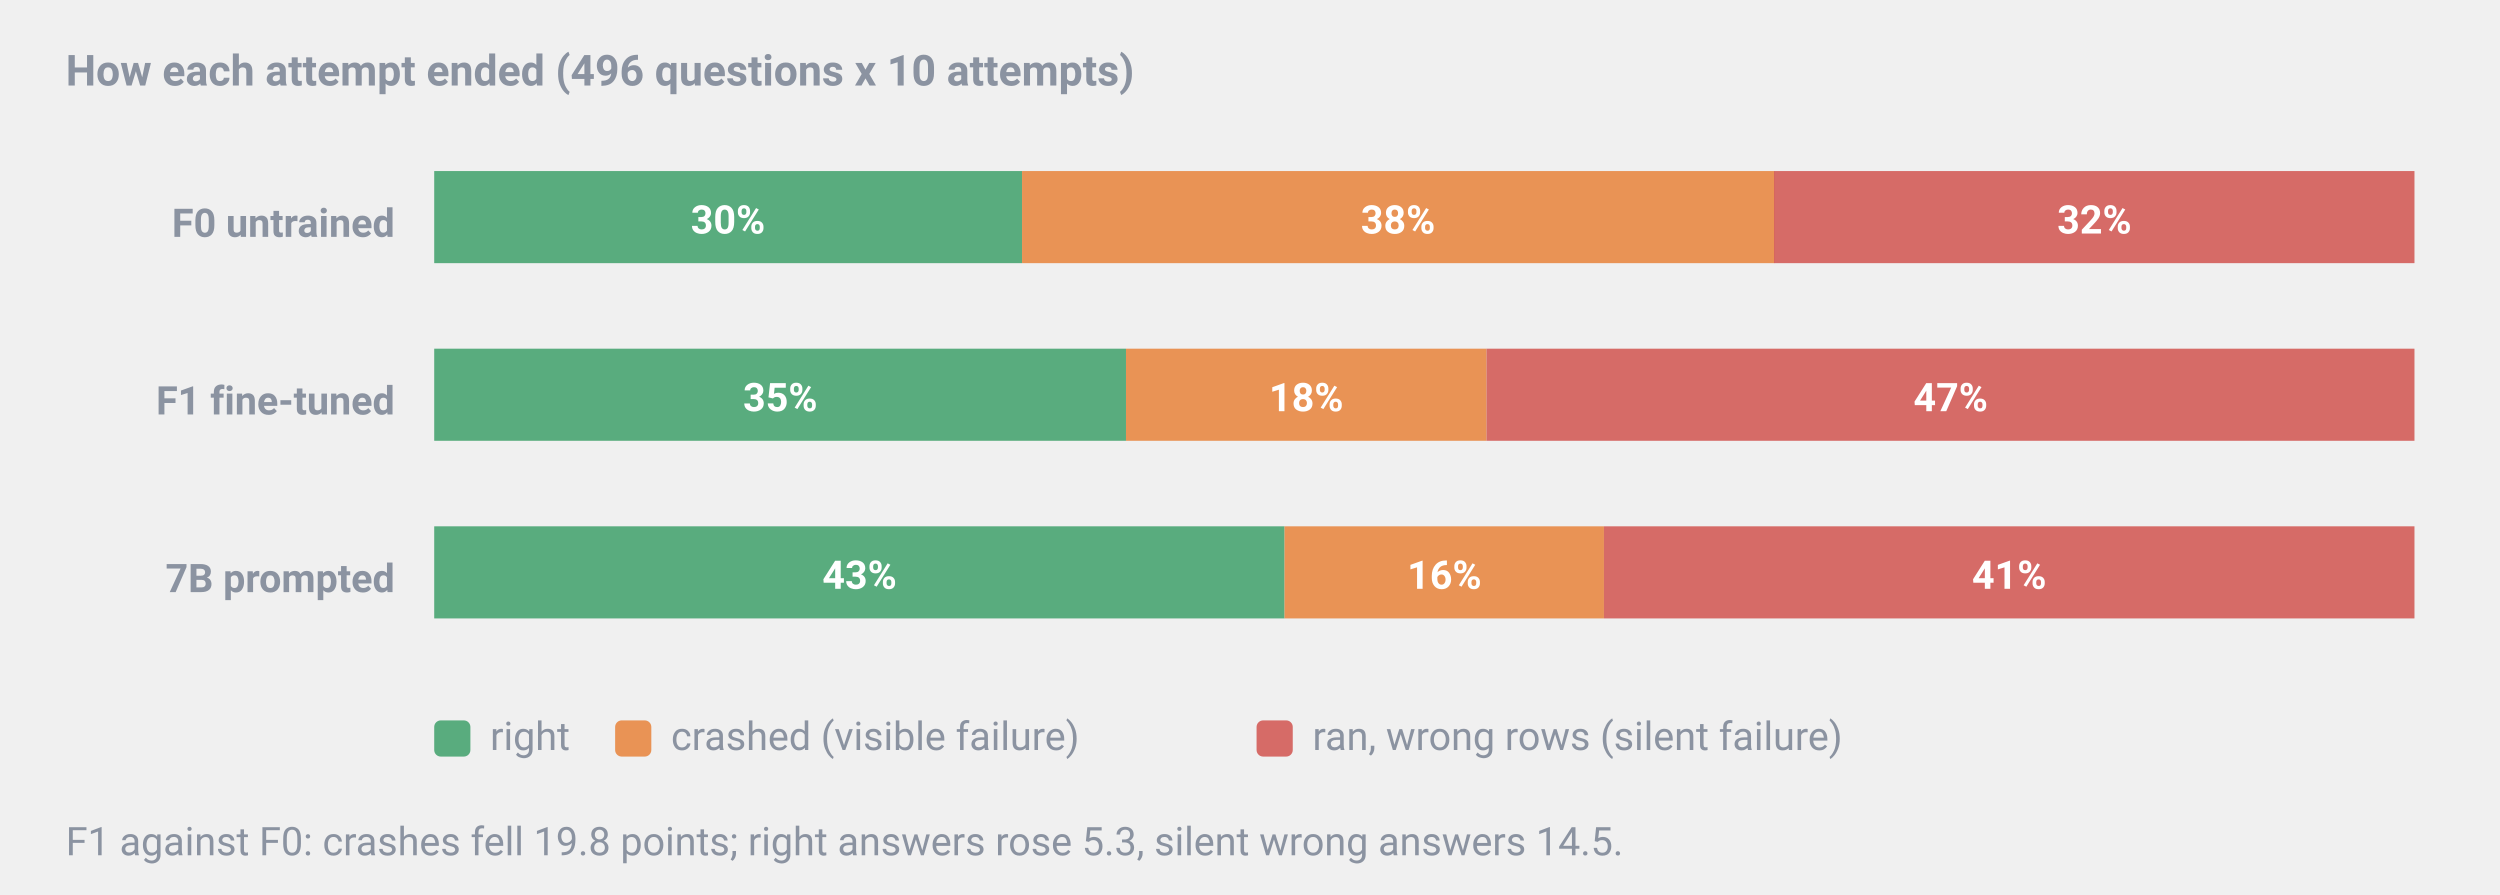
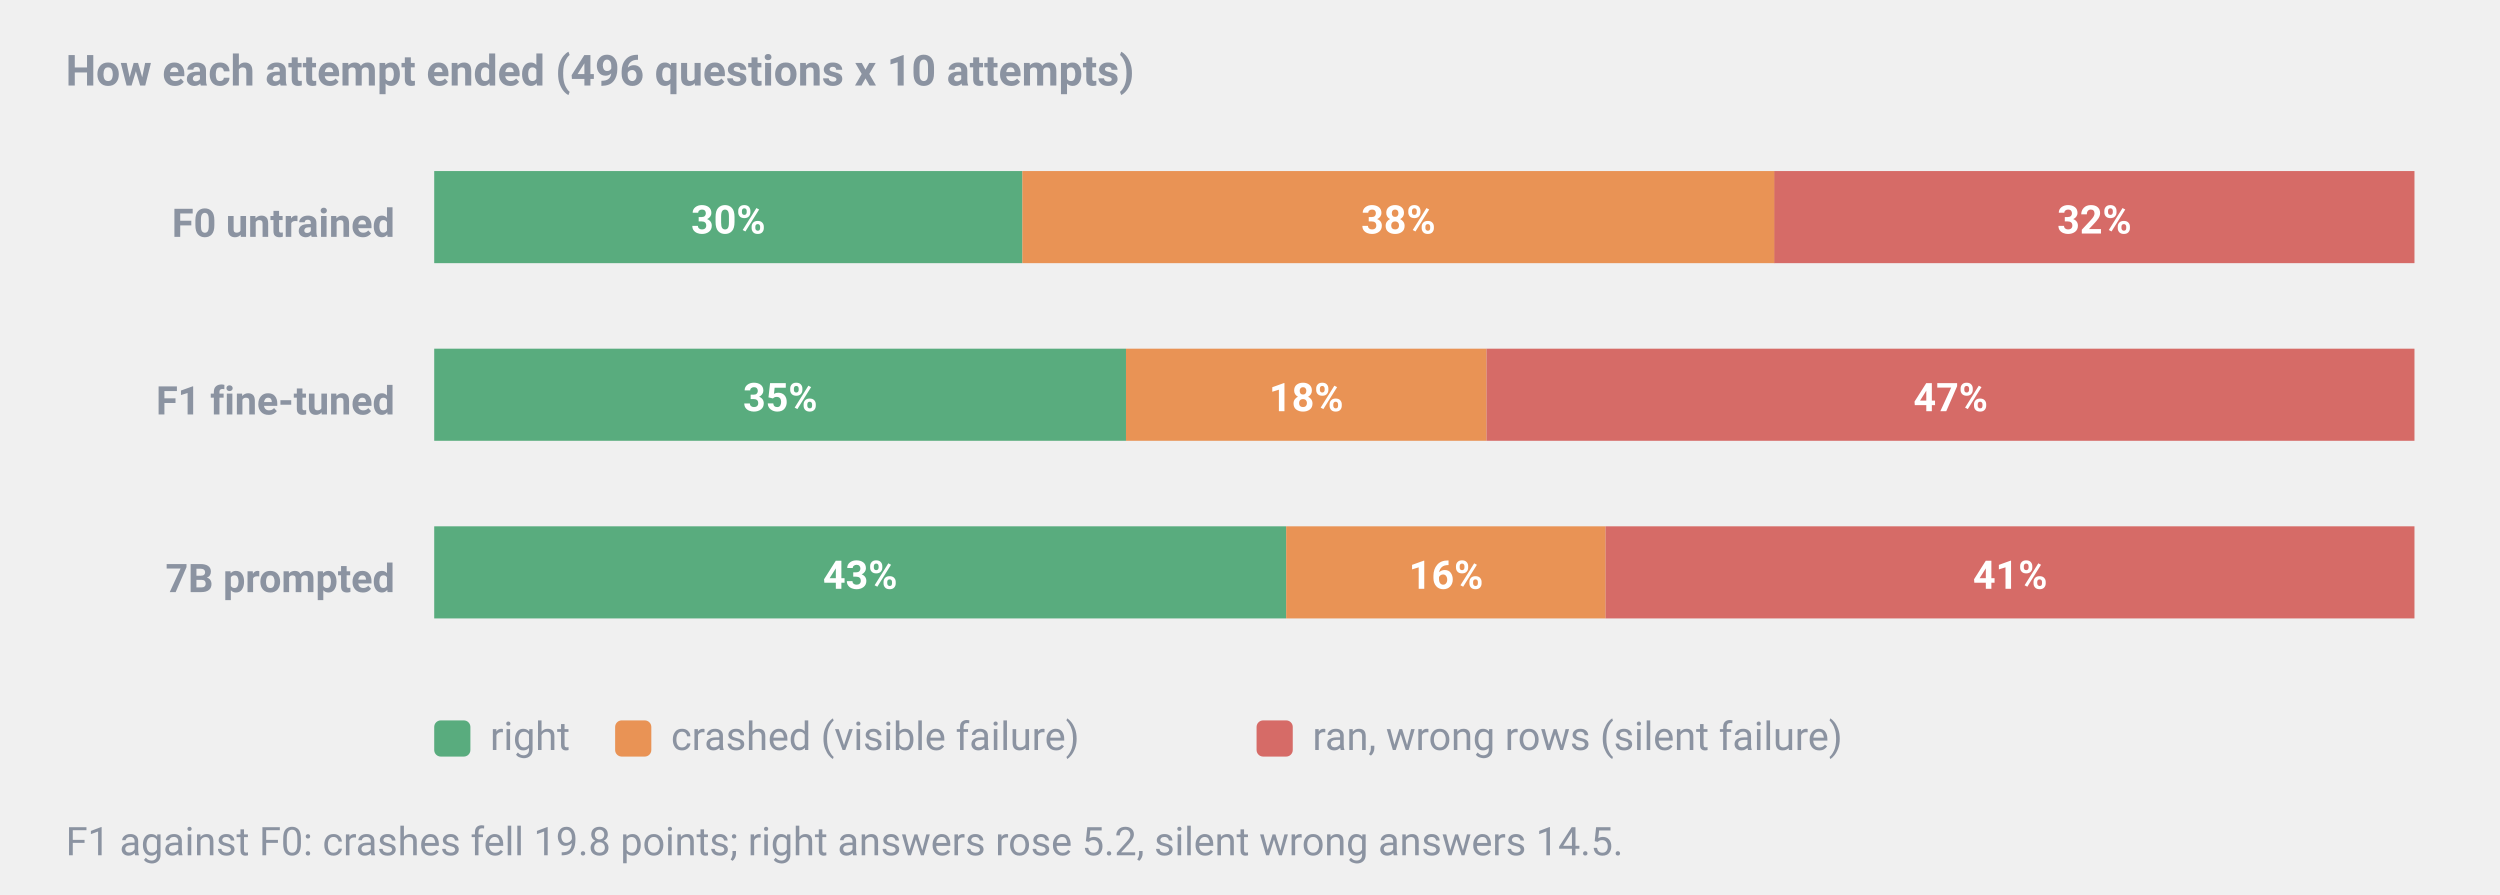
<svg xmlns="http://www.w3.org/2000/svg" viewBox="0 0 760 272" width="760" height="272" role="img" aria-label="How each attempt ended (496 questions x 10 attempts)">
  <text x="20.0" y="26.0" font-family="-apple-system, BlinkMacSystemFont, 'Segoe UI', Roboto, sans-serif" font-size="13" fill="#8b93a1" text-anchor="start" font-weight="700">How each attempt ended (496 questions x 10 attempts)</text>
  <text x="120.0" y="72.0" font-family="-apple-system, BlinkMacSystemFont, 'Segoe UI', Roboto, sans-serif" font-size="12" fill="#8b93a1" text-anchor="end" font-weight="600">F0  untrained</text>
-   <rect x="132.0" y="52" width="178.7" height="28" fill="#3fa06a" fill-opacity="0.85" />
-   <text x="221.3" y="71.0" font-family="-apple-system, BlinkMacSystemFont, 'Segoe UI', Roboto, sans-serif" font-size="12" fill="#ffffff" text-anchor="middle" font-weight="700">30%</text>
-   <rect x="310.7" y="52" width="228.7" height="28" fill="#e8833a" fill-opacity="0.85" />
-   <text x="425.0" y="71.0" font-family="-apple-system, BlinkMacSystemFont, 'Segoe UI', Roboto, sans-serif" font-size="12" fill="#ffffff" text-anchor="middle" font-weight="700">38%</text>
-   <rect x="539.3" y="52" width="194.7" height="28" fill="#d1544f" fill-opacity="0.85" />
+   <rect x="132.0" y="52" width="178.8" height="28" fill="#3fa06a" fill-opacity="0.85" />
+   <text x="221.4" y="71.0" font-family="-apple-system, BlinkMacSystemFont, 'Segoe UI', Roboto, sans-serif" font-size="12" fill="#ffffff" text-anchor="middle" font-weight="700">30%</text>
+   <rect x="310.8" y="52" width="228.7" height="28" fill="#e8833a" fill-opacity="0.85" />
+   <text x="425.1" y="71.0" font-family="-apple-system, BlinkMacSystemFont, 'Segoe UI', Roboto, sans-serif" font-size="12" fill="#ffffff" text-anchor="middle" font-weight="700">38%</text>
+   <rect x="539.4" y="52" width="194.6" height="28" fill="#d1544f" fill-opacity="0.85" />
  <text x="636.7" y="71.0" font-family="-apple-system, BlinkMacSystemFont, 'Segoe UI', Roboto, sans-serif" font-size="12" fill="#ffffff" text-anchor="middle" font-weight="700">32%</text>
  <text x="120.0" y="126.0" font-family="-apple-system, BlinkMacSystemFont, 'Segoe UI', Roboto, sans-serif" font-size="12" fill="#8b93a1" text-anchor="end" font-weight="600">F1  fine-tuned</text>
  <rect x="132.0" y="106" width="210.3" height="28" fill="#3fa06a" fill-opacity="0.85" />
  <text x="237.2" y="125.0" font-family="-apple-system, BlinkMacSystemFont, 'Segoe UI', Roboto, sans-serif" font-size="12" fill="#ffffff" text-anchor="middle" font-weight="700">35%</text>
  <rect x="342.3" y="106" width="109.6" height="28" fill="#e8833a" fill-opacity="0.85" />
  <text x="397.1" y="125.0" font-family="-apple-system, BlinkMacSystemFont, 'Segoe UI', Roboto, sans-serif" font-size="12" fill="#ffffff" text-anchor="middle" font-weight="700">18%</text>
  <rect x="451.9" y="106" width="282.1" height="28" fill="#d1544f" fill-opacity="0.85" />
  <text x="593.0" y="125.0" font-family="-apple-system, BlinkMacSystemFont, 'Segoe UI', Roboto, sans-serif" font-size="12" fill="#ffffff" text-anchor="middle" font-weight="700">47%</text>
  <text x="120.0" y="180.0" font-family="-apple-system, BlinkMacSystemFont, 'Segoe UI', Roboto, sans-serif" font-size="12" fill="#8b93a1" text-anchor="end" font-weight="600">7B  prompted</text>
-   <rect x="132.0" y="160" width="258.5" height="28" fill="#3fa06a" fill-opacity="0.85" />
-   <text x="261.3" y="179.0" font-family="-apple-system, BlinkMacSystemFont, 'Segoe UI', Roboto, sans-serif" font-size="12" fill="#ffffff" text-anchor="middle" font-weight="700">43%</text>
-   <rect x="390.5" y="160" width="97.1" height="28" fill="#e8833a" fill-opacity="0.85" />
-   <text x="439.1" y="179.0" font-family="-apple-system, BlinkMacSystemFont, 'Segoe UI', Roboto, sans-serif" font-size="12" fill="#ffffff" text-anchor="middle" font-weight="700">16%</text>
-   <rect x="487.6" y="160" width="246.4" height="28" fill="#d1544f" fill-opacity="0.85" />
-   <text x="610.8" y="179.0" font-family="-apple-system, BlinkMacSystemFont, 'Segoe UI', Roboto, sans-serif" font-size="12" fill="#ffffff" text-anchor="middle" font-weight="700">41%</text>
+   <rect x="132.0" y="160" width="259.0" height="28" fill="#3fa06a" fill-opacity="0.85" />
+   <text x="261.5" y="179.0" font-family="-apple-system, BlinkMacSystemFont, 'Segoe UI', Roboto, sans-serif" font-size="12" fill="#ffffff" text-anchor="middle" font-weight="700">43%</text>
+   <rect x="391.0" y="160" width="97.1" height="28" fill="#e8833a" fill-opacity="0.85" />
+   <text x="439.6" y="179.0" font-family="-apple-system, BlinkMacSystemFont, 'Segoe UI', Roboto, sans-serif" font-size="12" fill="#ffffff" text-anchor="middle" font-weight="700">16%</text>
+   <rect x="488.1" y="160" width="245.9" height="28" fill="#d1544f" fill-opacity="0.85" />
+   <text x="611.1" y="179.0" font-family="-apple-system, BlinkMacSystemFont, 'Segoe UI', Roboto, sans-serif" font-size="12" fill="#ffffff" text-anchor="middle" font-weight="700">41%</text>
  <rect x="132" y="219" width="11" height="11" rx="2" fill="#3fa06a" fill-opacity="0.85" />
  <text x="149.0" y="228.0" font-family="-apple-system, BlinkMacSystemFont, 'Segoe UI', Roboto, sans-serif" font-size="12" fill="#8b93a1" text-anchor="start" font-weight="normal">right</text>
  <rect x="187.0" y="219" width="11" height="11" rx="2" fill="#e8833a" fill-opacity="0.85" />
  <text x="204.0" y="228.0" font-family="-apple-system, BlinkMacSystemFont, 'Segoe UI', Roboto, sans-serif" font-size="12" fill="#8b93a1" text-anchor="start" font-weight="normal">crashed (visible failure)</text>
  <rect x="382.0" y="219" width="11" height="11" rx="2" fill="#d1544f" fill-opacity="0.85" />
  <text x="399.0" y="228.0" font-family="-apple-system, BlinkMacSystemFont, 'Segoe UI', Roboto, sans-serif" font-size="12" fill="#8b93a1" text-anchor="start" font-weight="normal">ran, wrong rows (silent failure)</text>
-   <text x="20.0" y="260.0" font-family="-apple-system, BlinkMacSystemFont, 'Segoe UI', Roboto, sans-serif" font-size="12" fill="#8b93a1" text-anchor="start" font-weight="normal">F1 against F0: crashes fell 19.8 points; right answers rose 5.3, silent wrong answers 14.5.</text>
+   <text x="20.0" y="260.0" font-family="-apple-system, BlinkMacSystemFont, 'Segoe UI', Roboto, sans-serif" font-size="12" fill="#8b93a1" text-anchor="start" font-weight="normal">F1 against F0: crashes fell 19.8 points; right answers rose 5.2, silent wrong answers 14.5.</text>
</svg>
